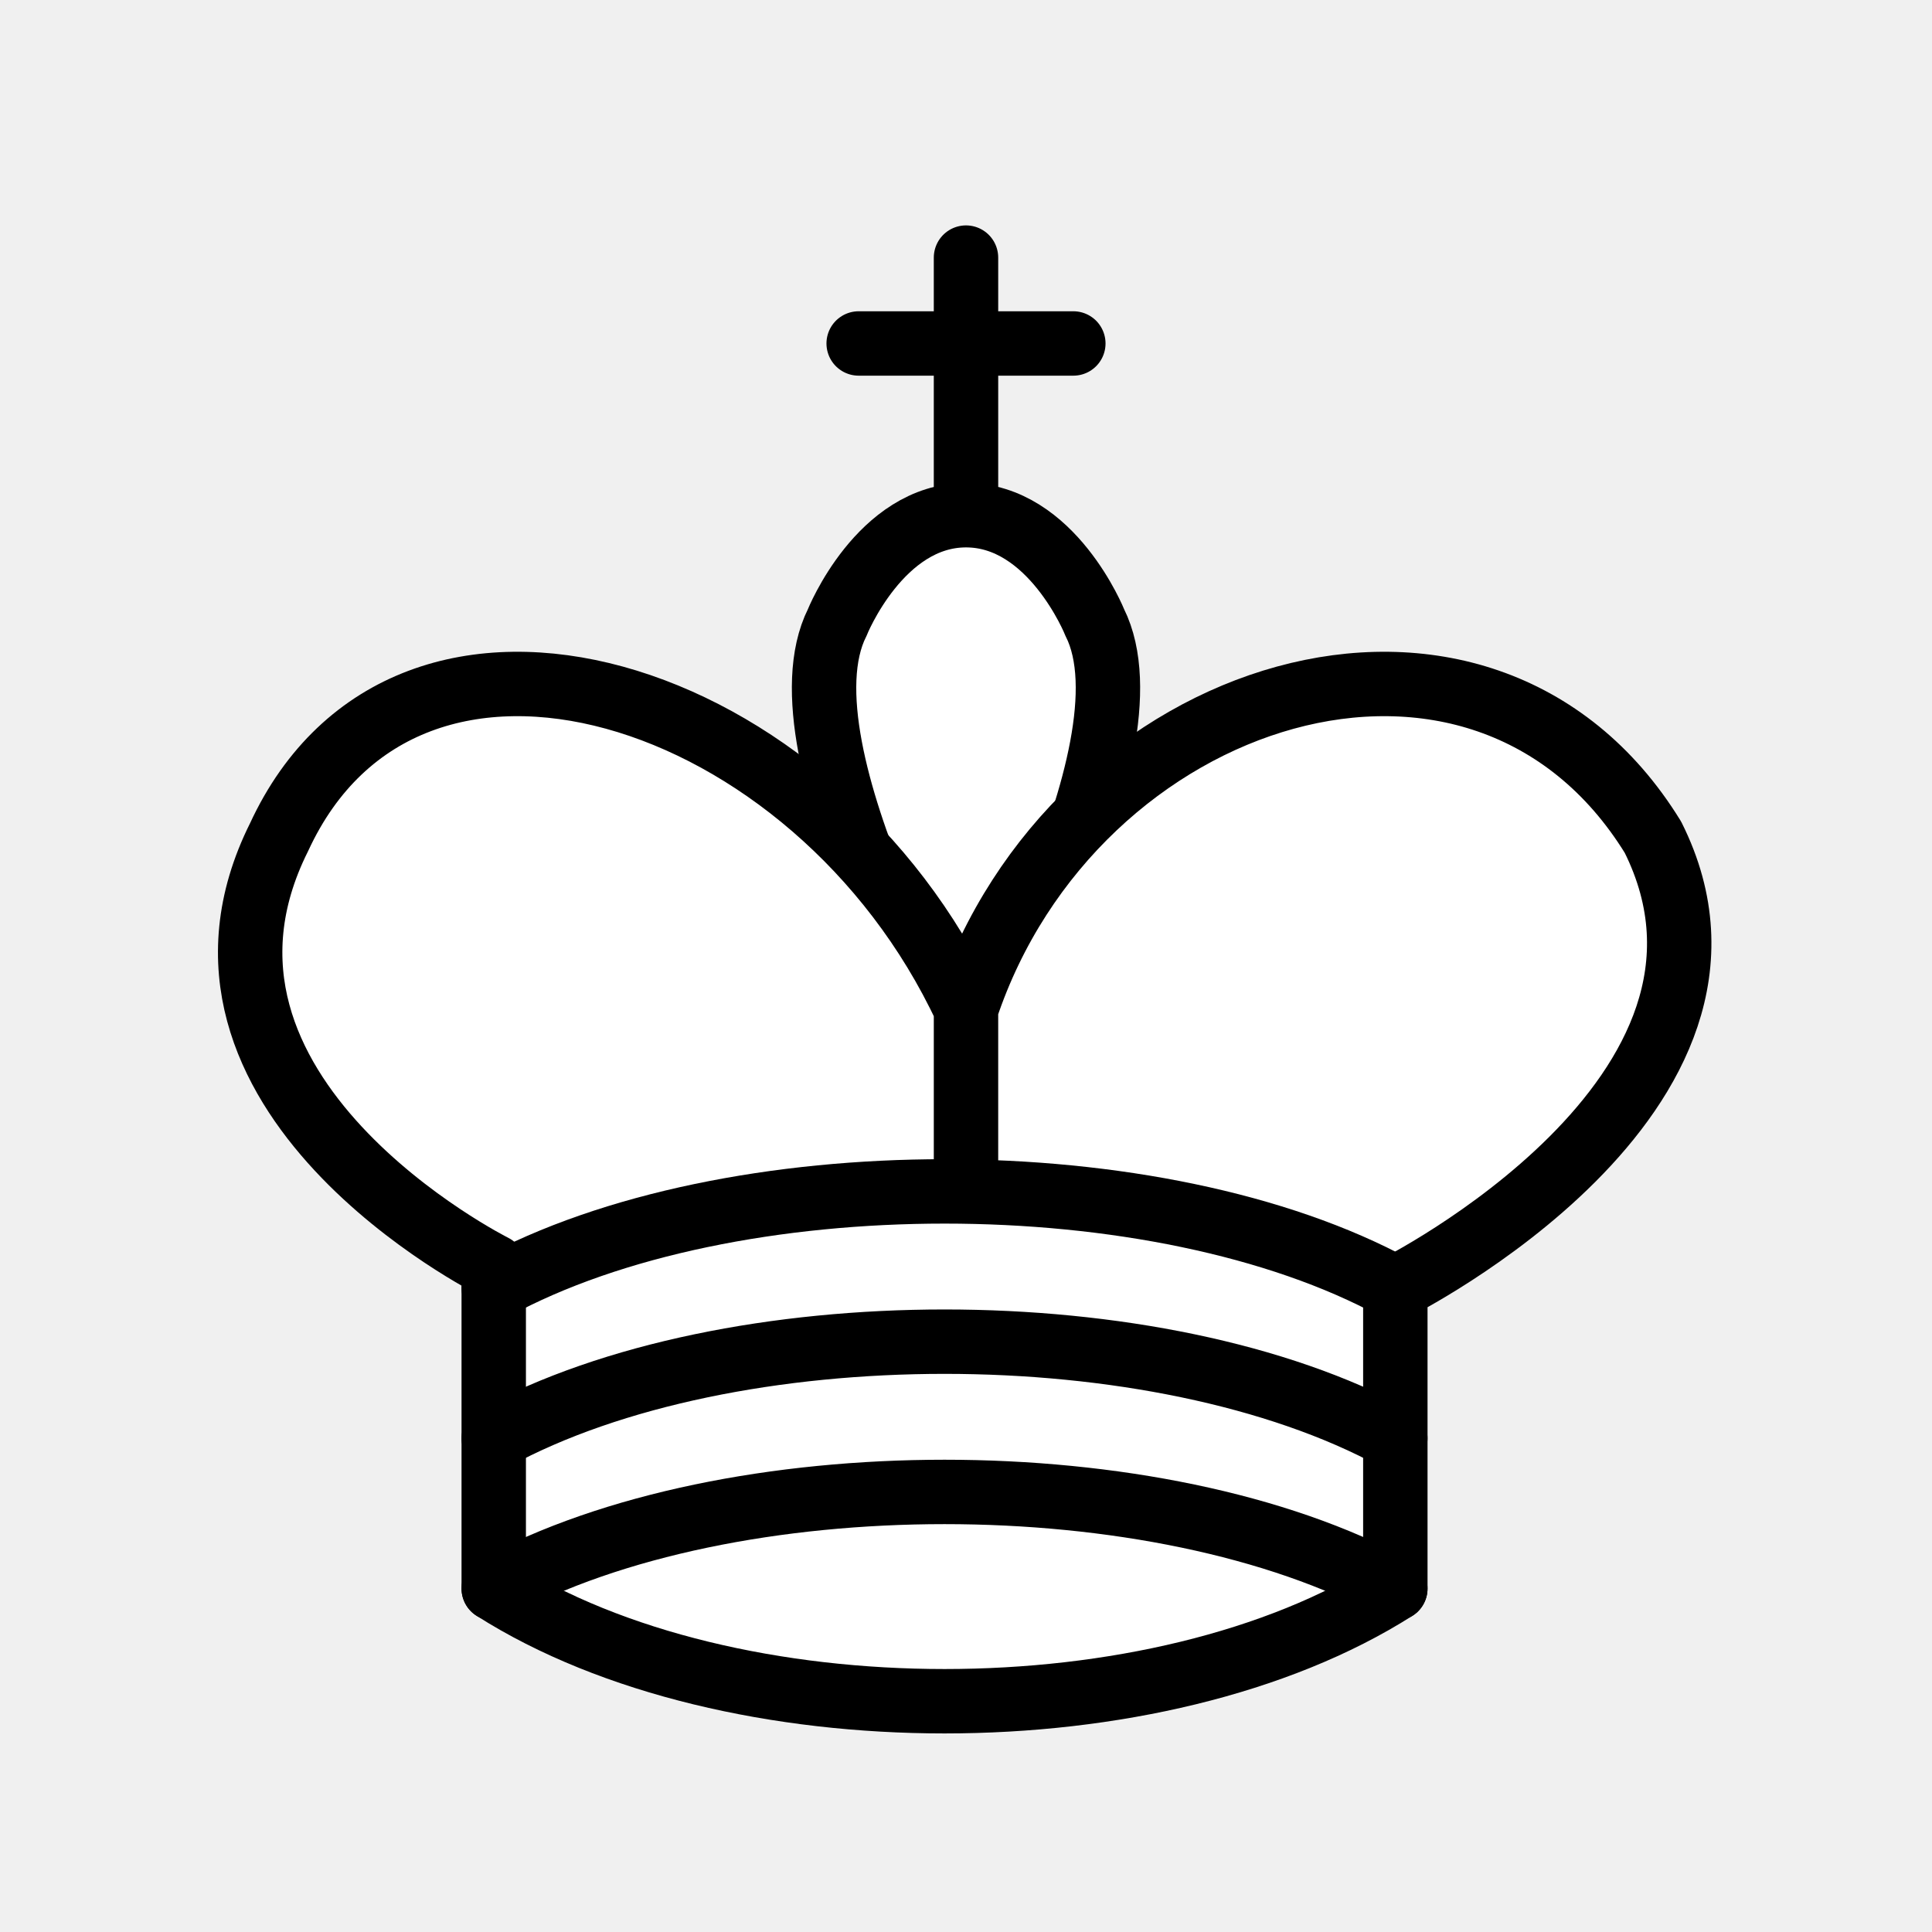
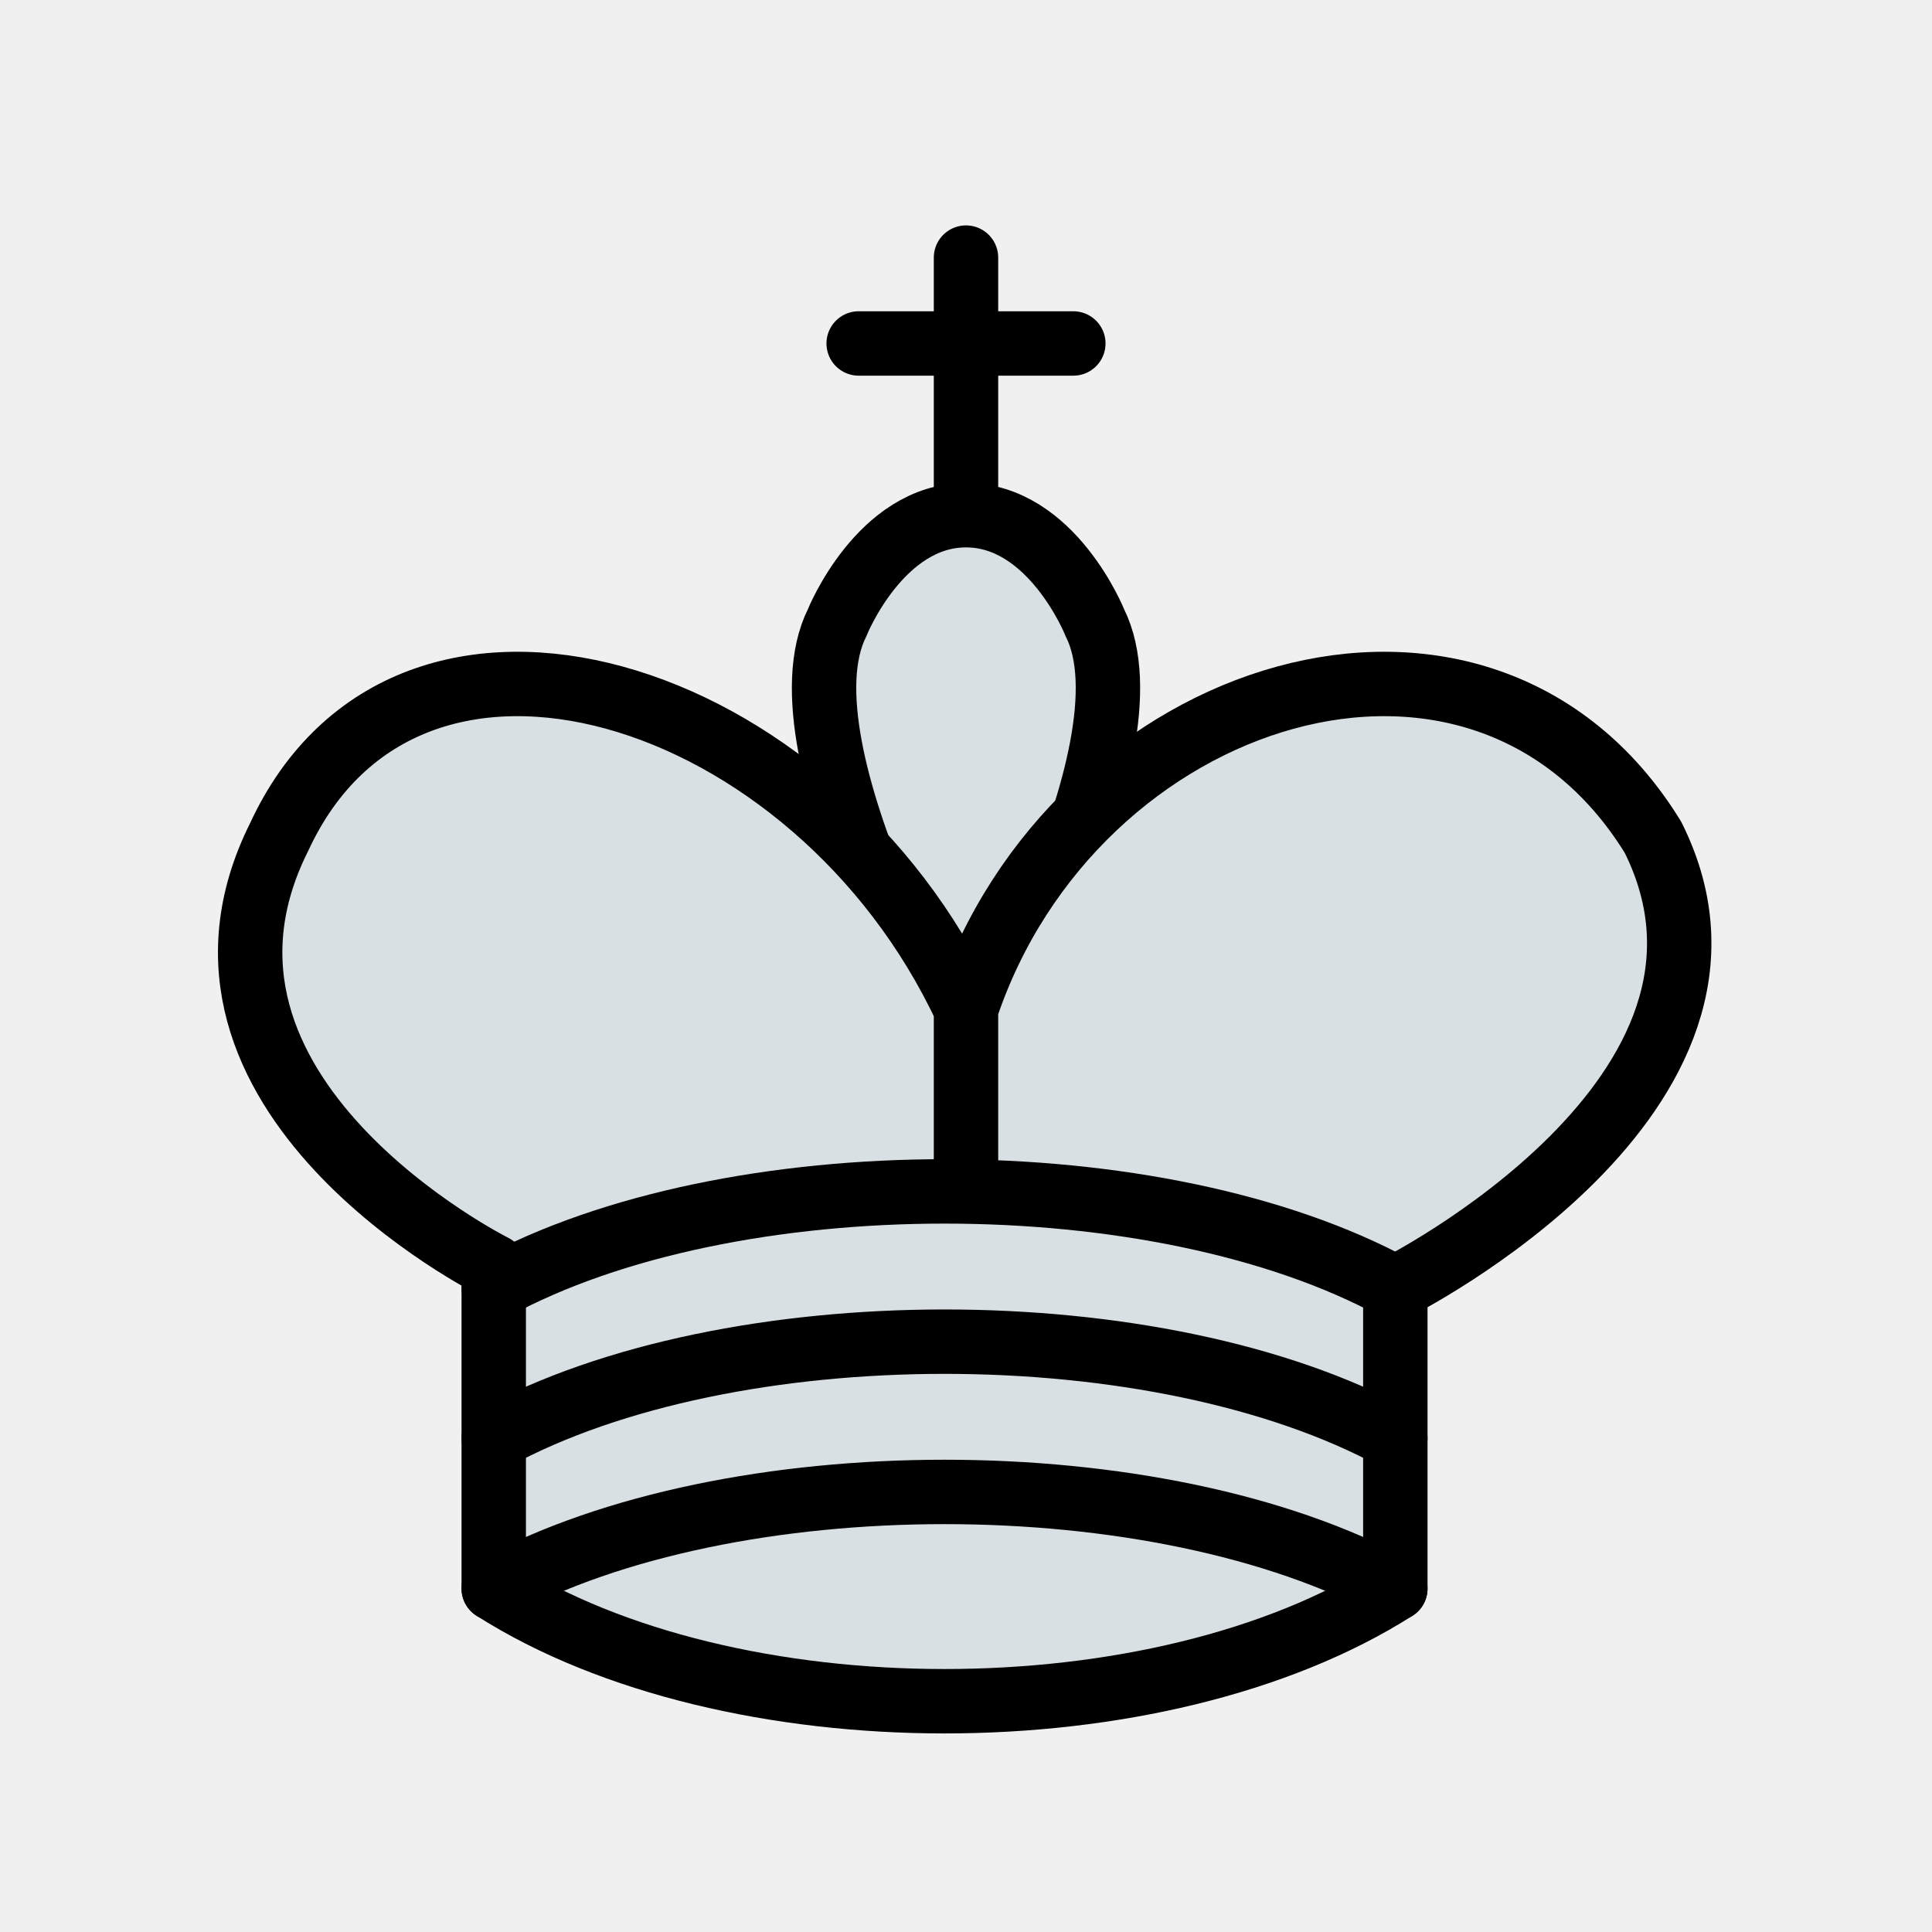
<svg xmlns="http://www.w3.org/2000/svg" viewBox="0 0 45 45">
  <g fill="none" fill-rule="evenodd" stroke="#000" stroke-linecap="round" stroke-linejoin="round" stroke-width="1.5">
    <path stroke-linejoin="miter" d="M22.5 11.63V6M20 8h5" />
-     <path fill="#fff" stroke-linecap="butt" stroke-linejoin="miter" d="M22.5 25s4.5-7.5 3-10.5c0 0-1-2.5-3-2.5s-3 2.5-3 2.5c-1.5 3 3 10.5 3 10.5" />
-     <path fill="#fff" d="M11.5 37c5.5 3.5 15.5 3.5 21 0v-7s9-4.5 6-10.5c-4-6.5-13.5-3.5-16 4V27v-3.5c-3.5-7.5-13-10.5-16-4-3 6 5 10 5 10z" />
+     <path fill="#d8e0e4" stroke-linecap="butt" stroke-linejoin="miter" d="M22.5 25s4.5-7.5 3-10.5c0 0-1-2.5-3-2.5s-3 2.5-3 2.5c-1.5 3 3 10.5 3 10.5" />
+     <path fill="#d8e0e4" d="M11.5 37c5.5 3.5 15.5 3.5 21 0v-7s9-4.5 6-10.5c-4-6.5-13.5-3.5-16 4V27v-3.5c-3.5-7.5-13-10.5-16-4-3 6 5 10 5 10z" />
    <path d="M11.5 30c5.5-3 15.5-3 21 0m-21 3.5c5.5-3 15.5-3 21 0m-21 3.5c5.5-3 15.5-3 21 0" />
  </g>
</svg>
